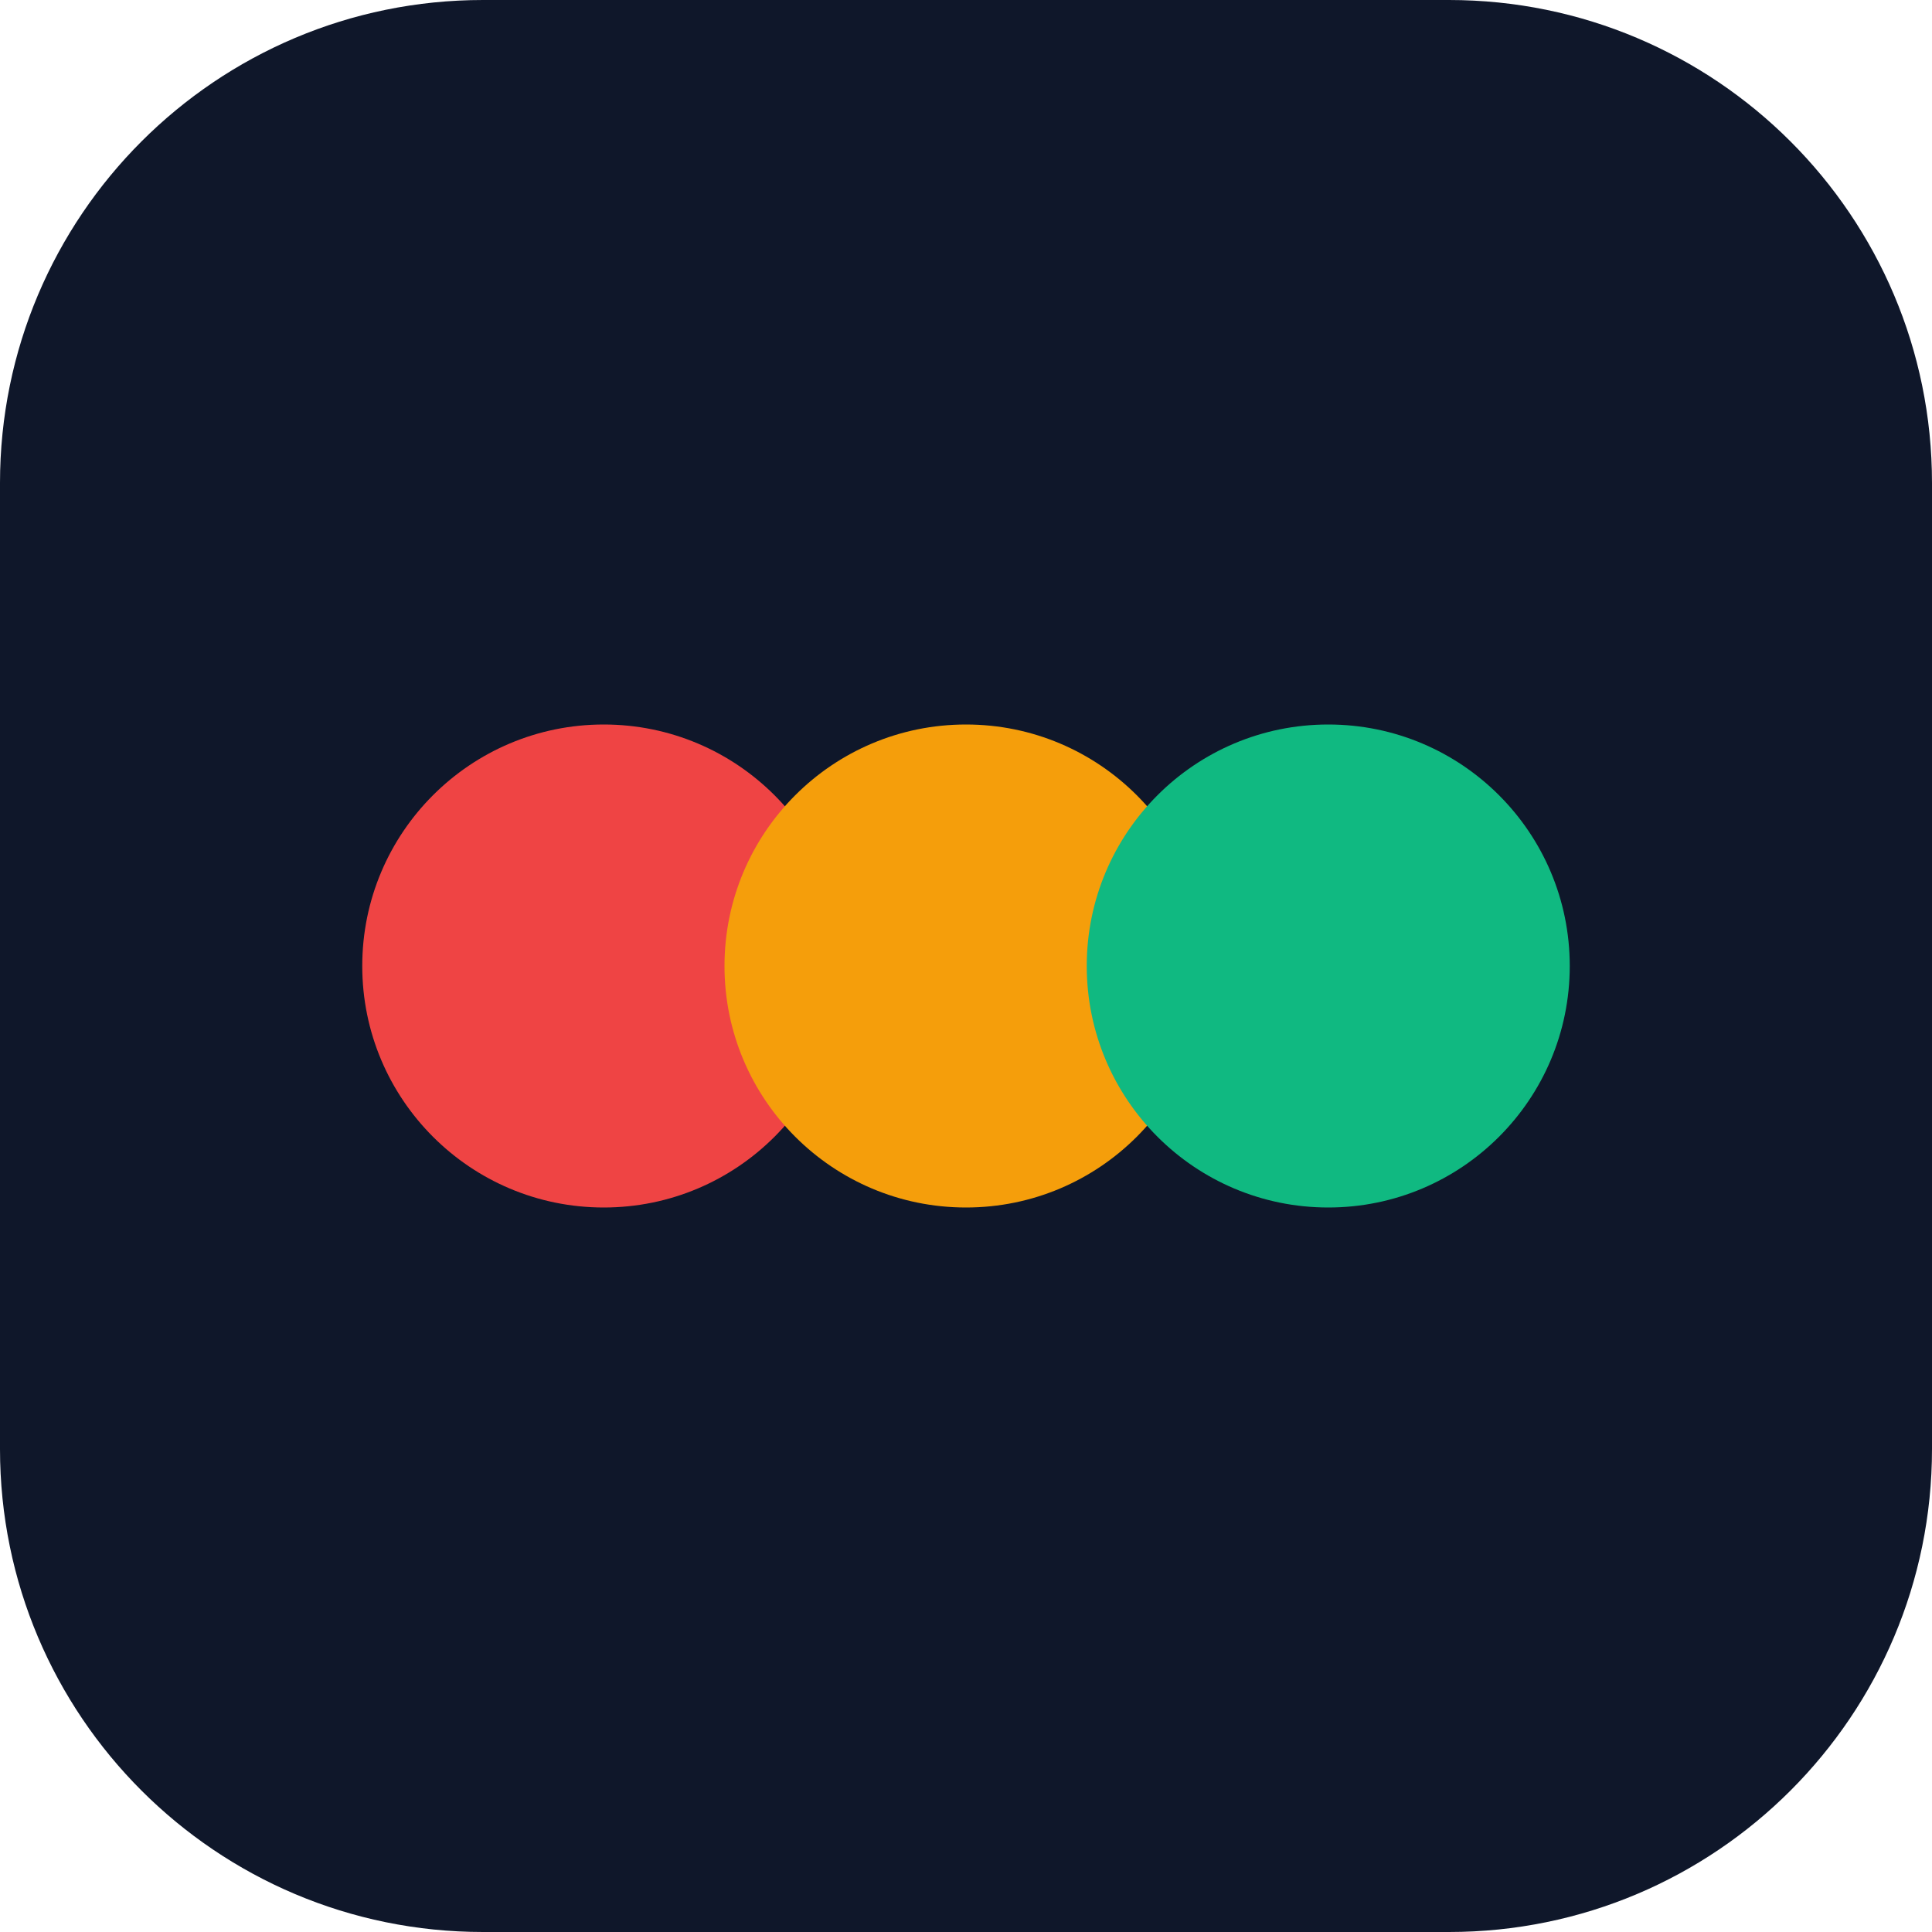
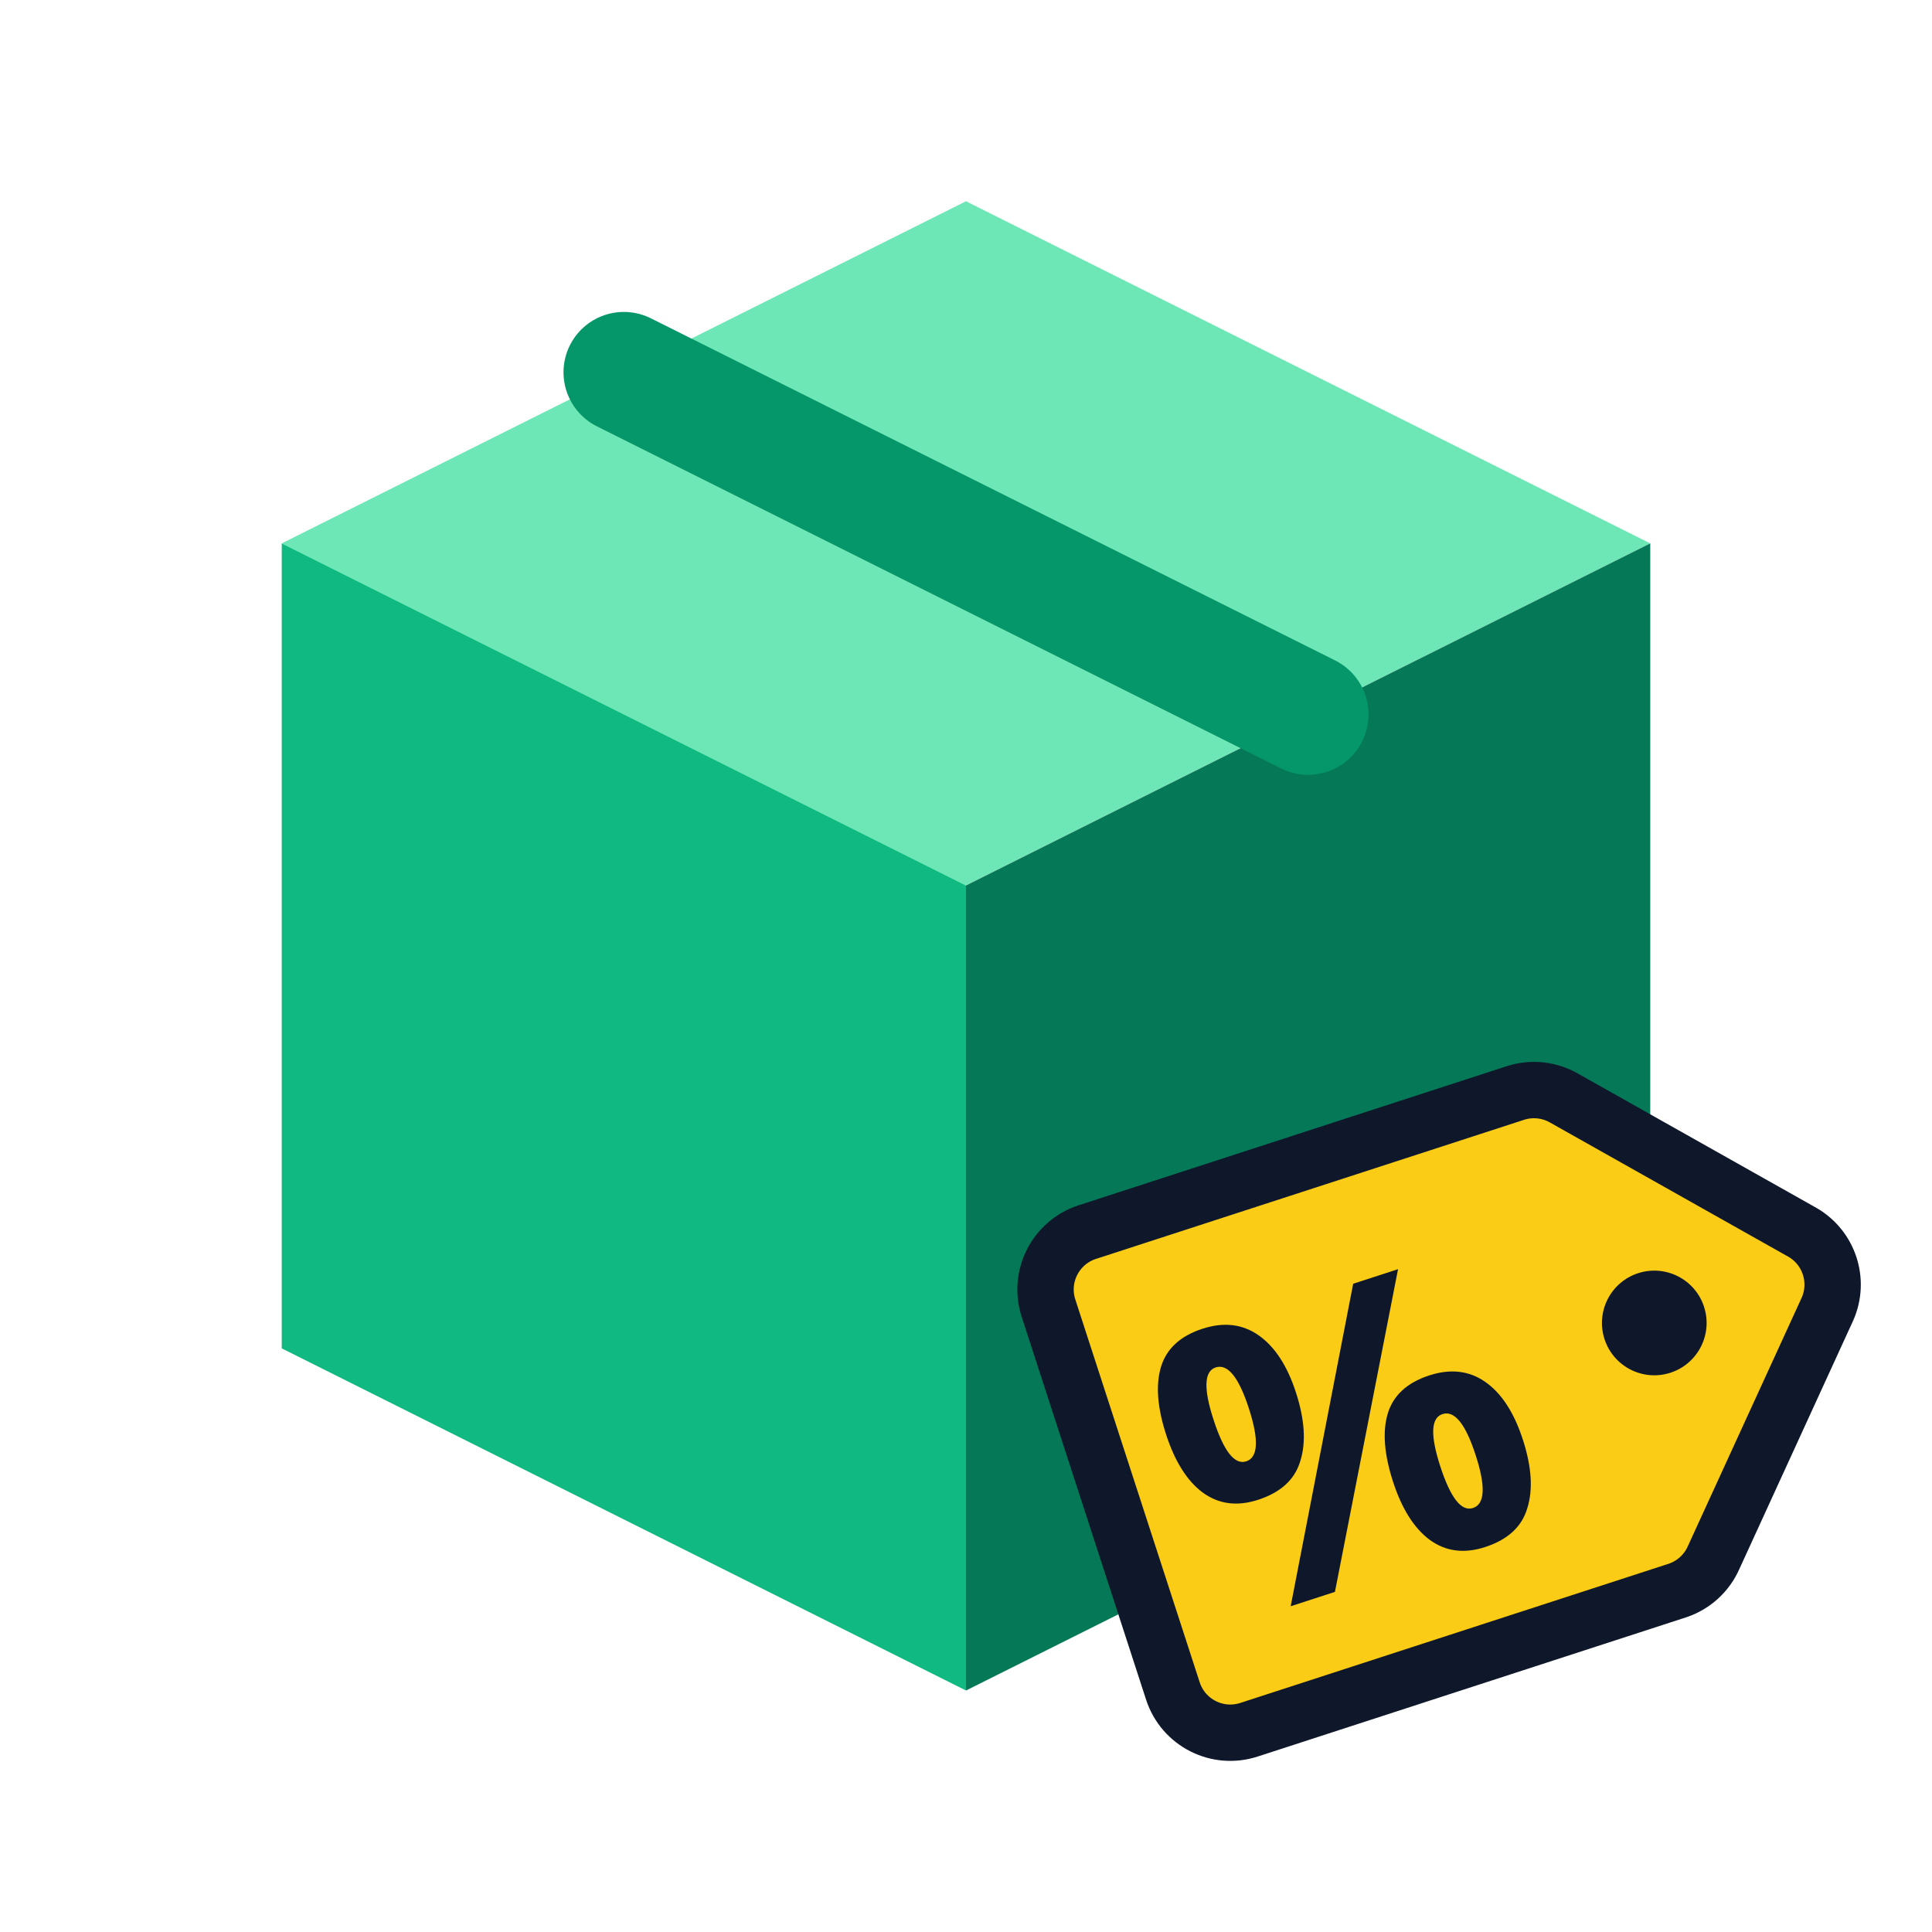
- <svg xmlns="http://www.w3.org/2000/svg" viewBox="0 0 32 32">
-   <rect width="32" height="32" rx="8" fill="#0f172a" />
-   <circle cx="10" cy="16" r="4" fill="#ef4444" />
-   <circle cx="16" cy="16" r="4" fill="#f59e0b" />
-   <circle cx="22" cy="16" r="4" fill="#10b981" />
+ <svg xmlns="http://www.w3.org/2000/svg" viewBox="0 0 48 48">
+   <path d="M24 5 41 13.5 24 22 7 13.5Z" fill="#6ee7b7" />
+   <path d="M7 13.5 24 22v20L7 33.5Z" fill="#10b981" />
+   <path d="M41 13.5 24 22v20l17-8.5Z" fill="#047857" />
+   <path d="M15.5 9.25 32.5 17.75" stroke="#059669" stroke-width="3" stroke-linecap="round" />
+   <g transform="rotate(-18 36 34)">
+     <path d="M28.5 28h11.2a1.5 1.5 0 0 1 1.1.5l4.6 5a1.5 1.5 0 0 1 0 2l-4.6 5a1.5 1.5 0 0 1-1.1.5H28.5a1.5 1.5 0 0 1-1.5-1.5v-10a1.5 1.5 0 0 1 1.5-1.5Z" fill="#facc15" stroke="#0f172a" stroke-width="1.4" />
+     <circle cx="41.2" cy="34.5" r="1.3" fill="#0f172a" />
+     <text x="33" y="38.4" text-anchor="middle" font-size="10" font-weight="800" font-family="system-ui,sans-serif" fill="#0f172a">%</text>
+   </g>
</svg>
